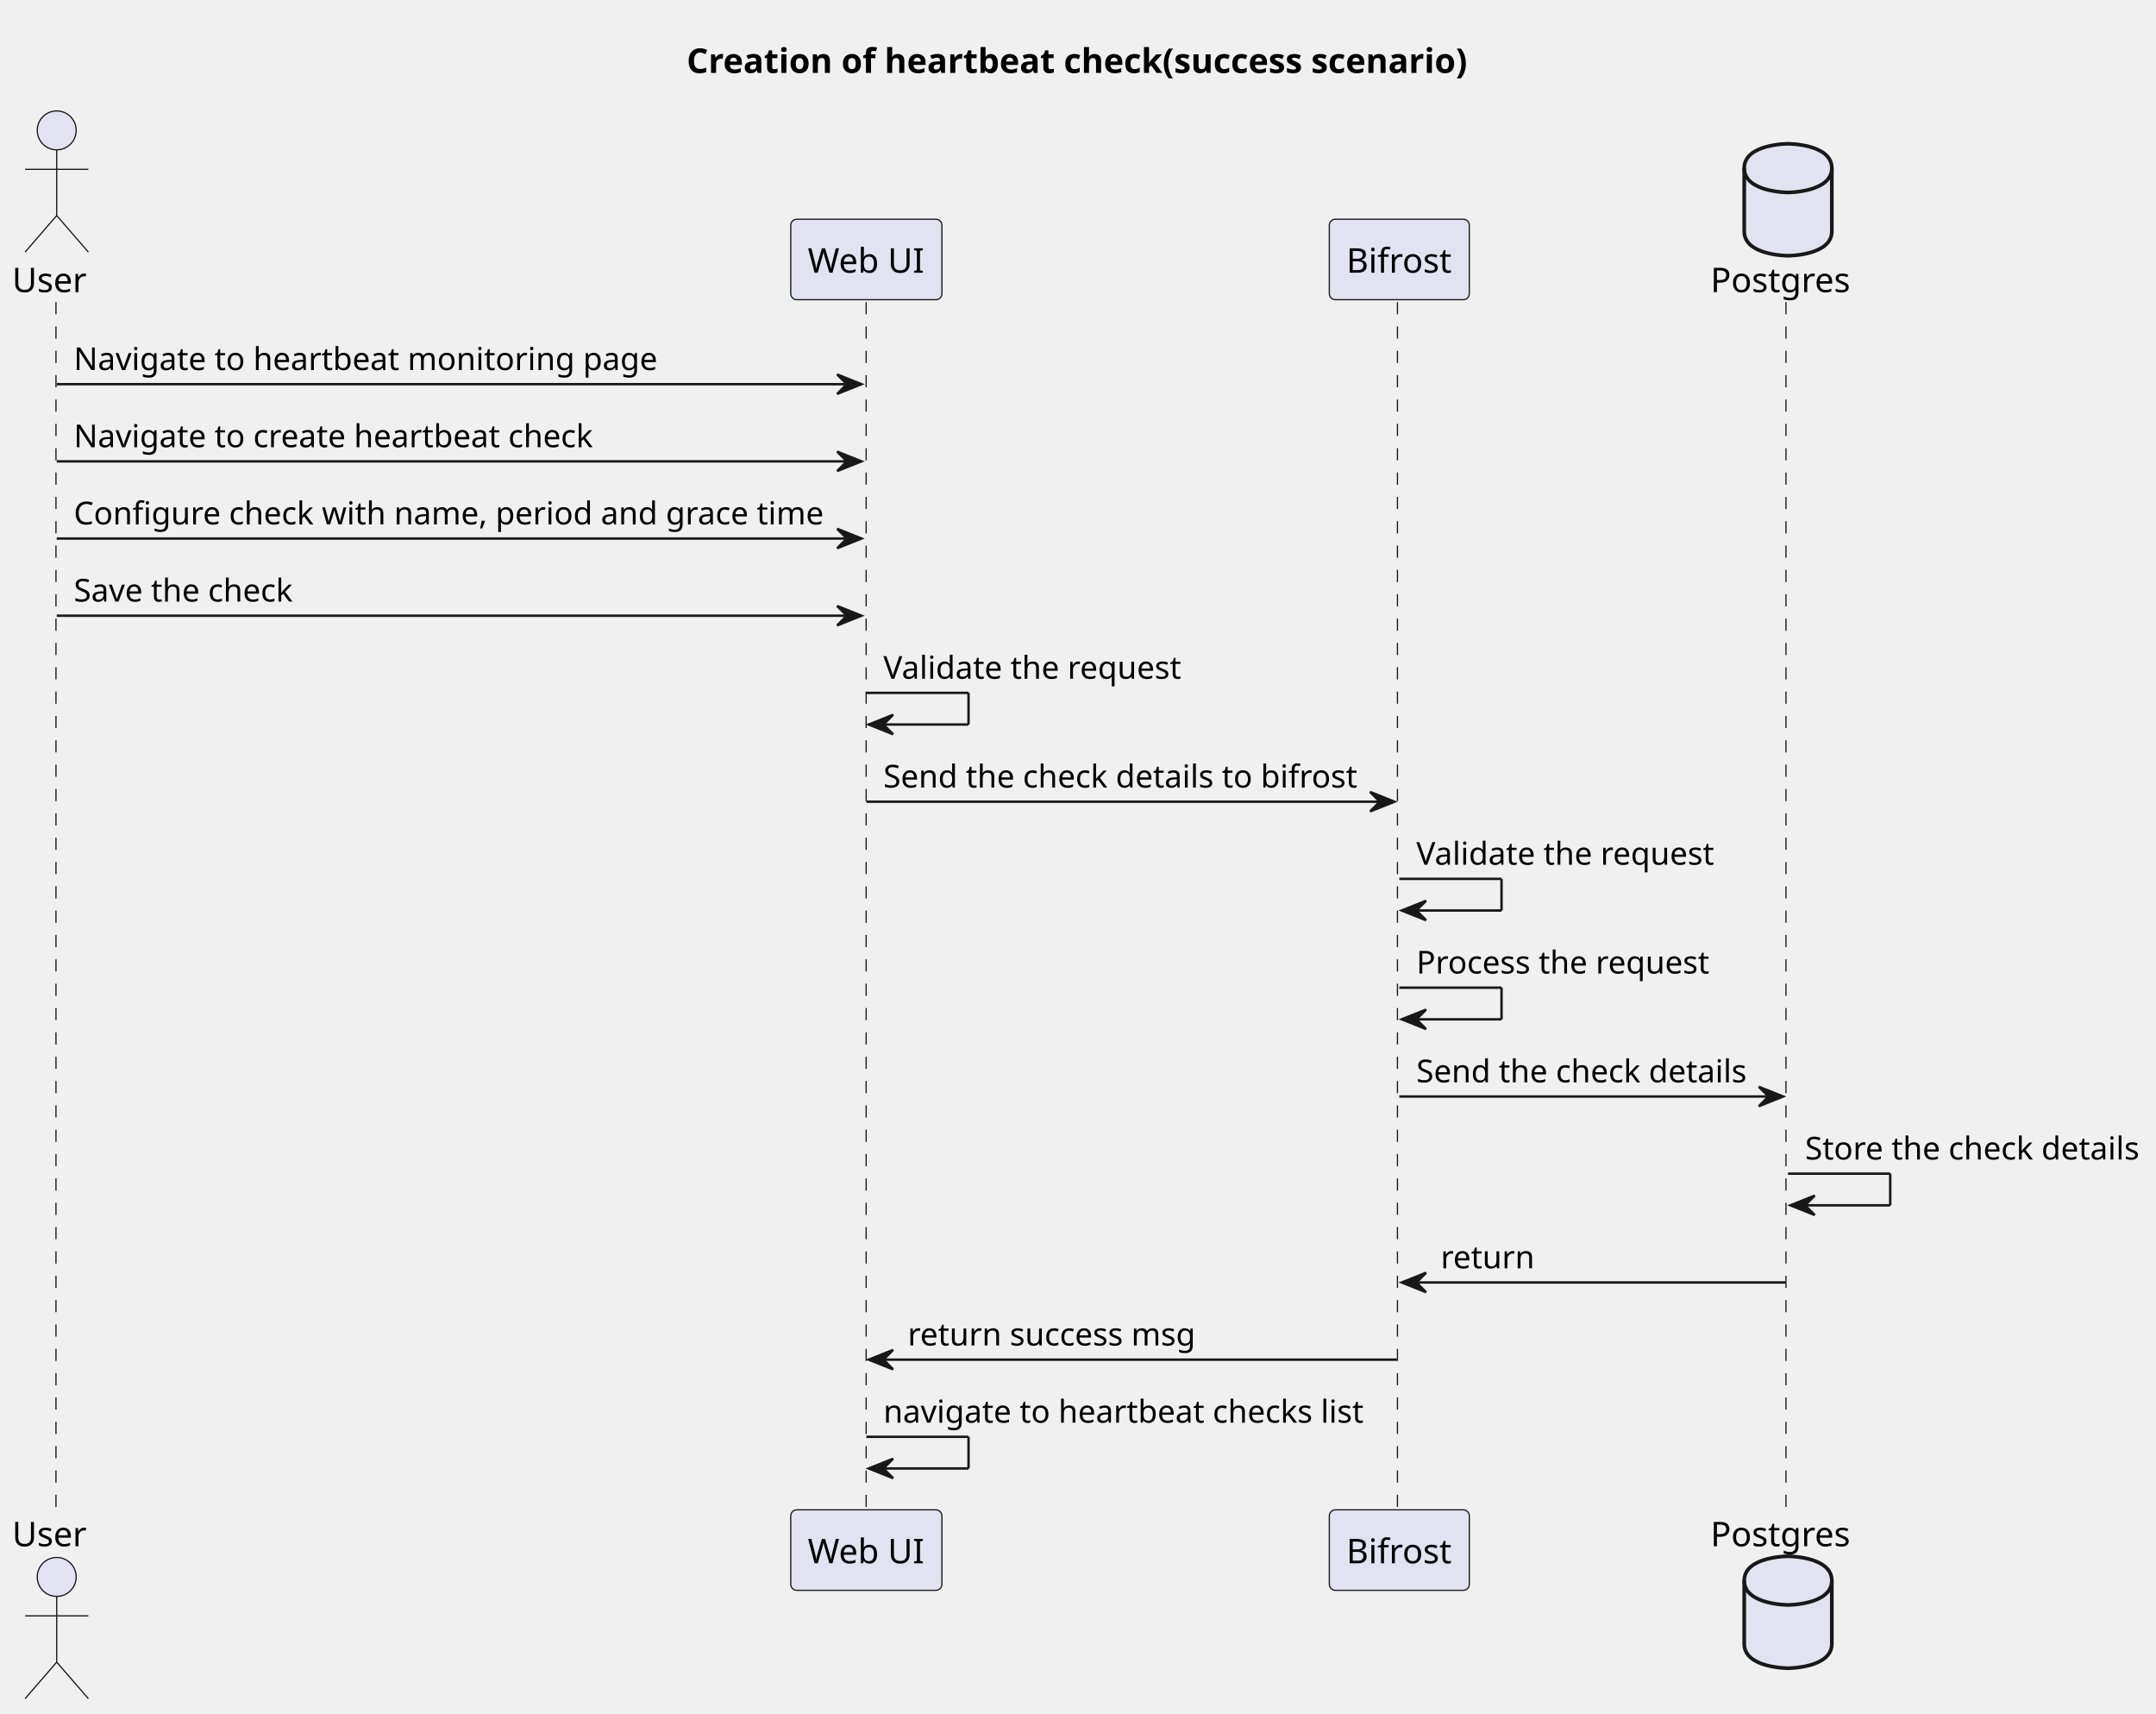
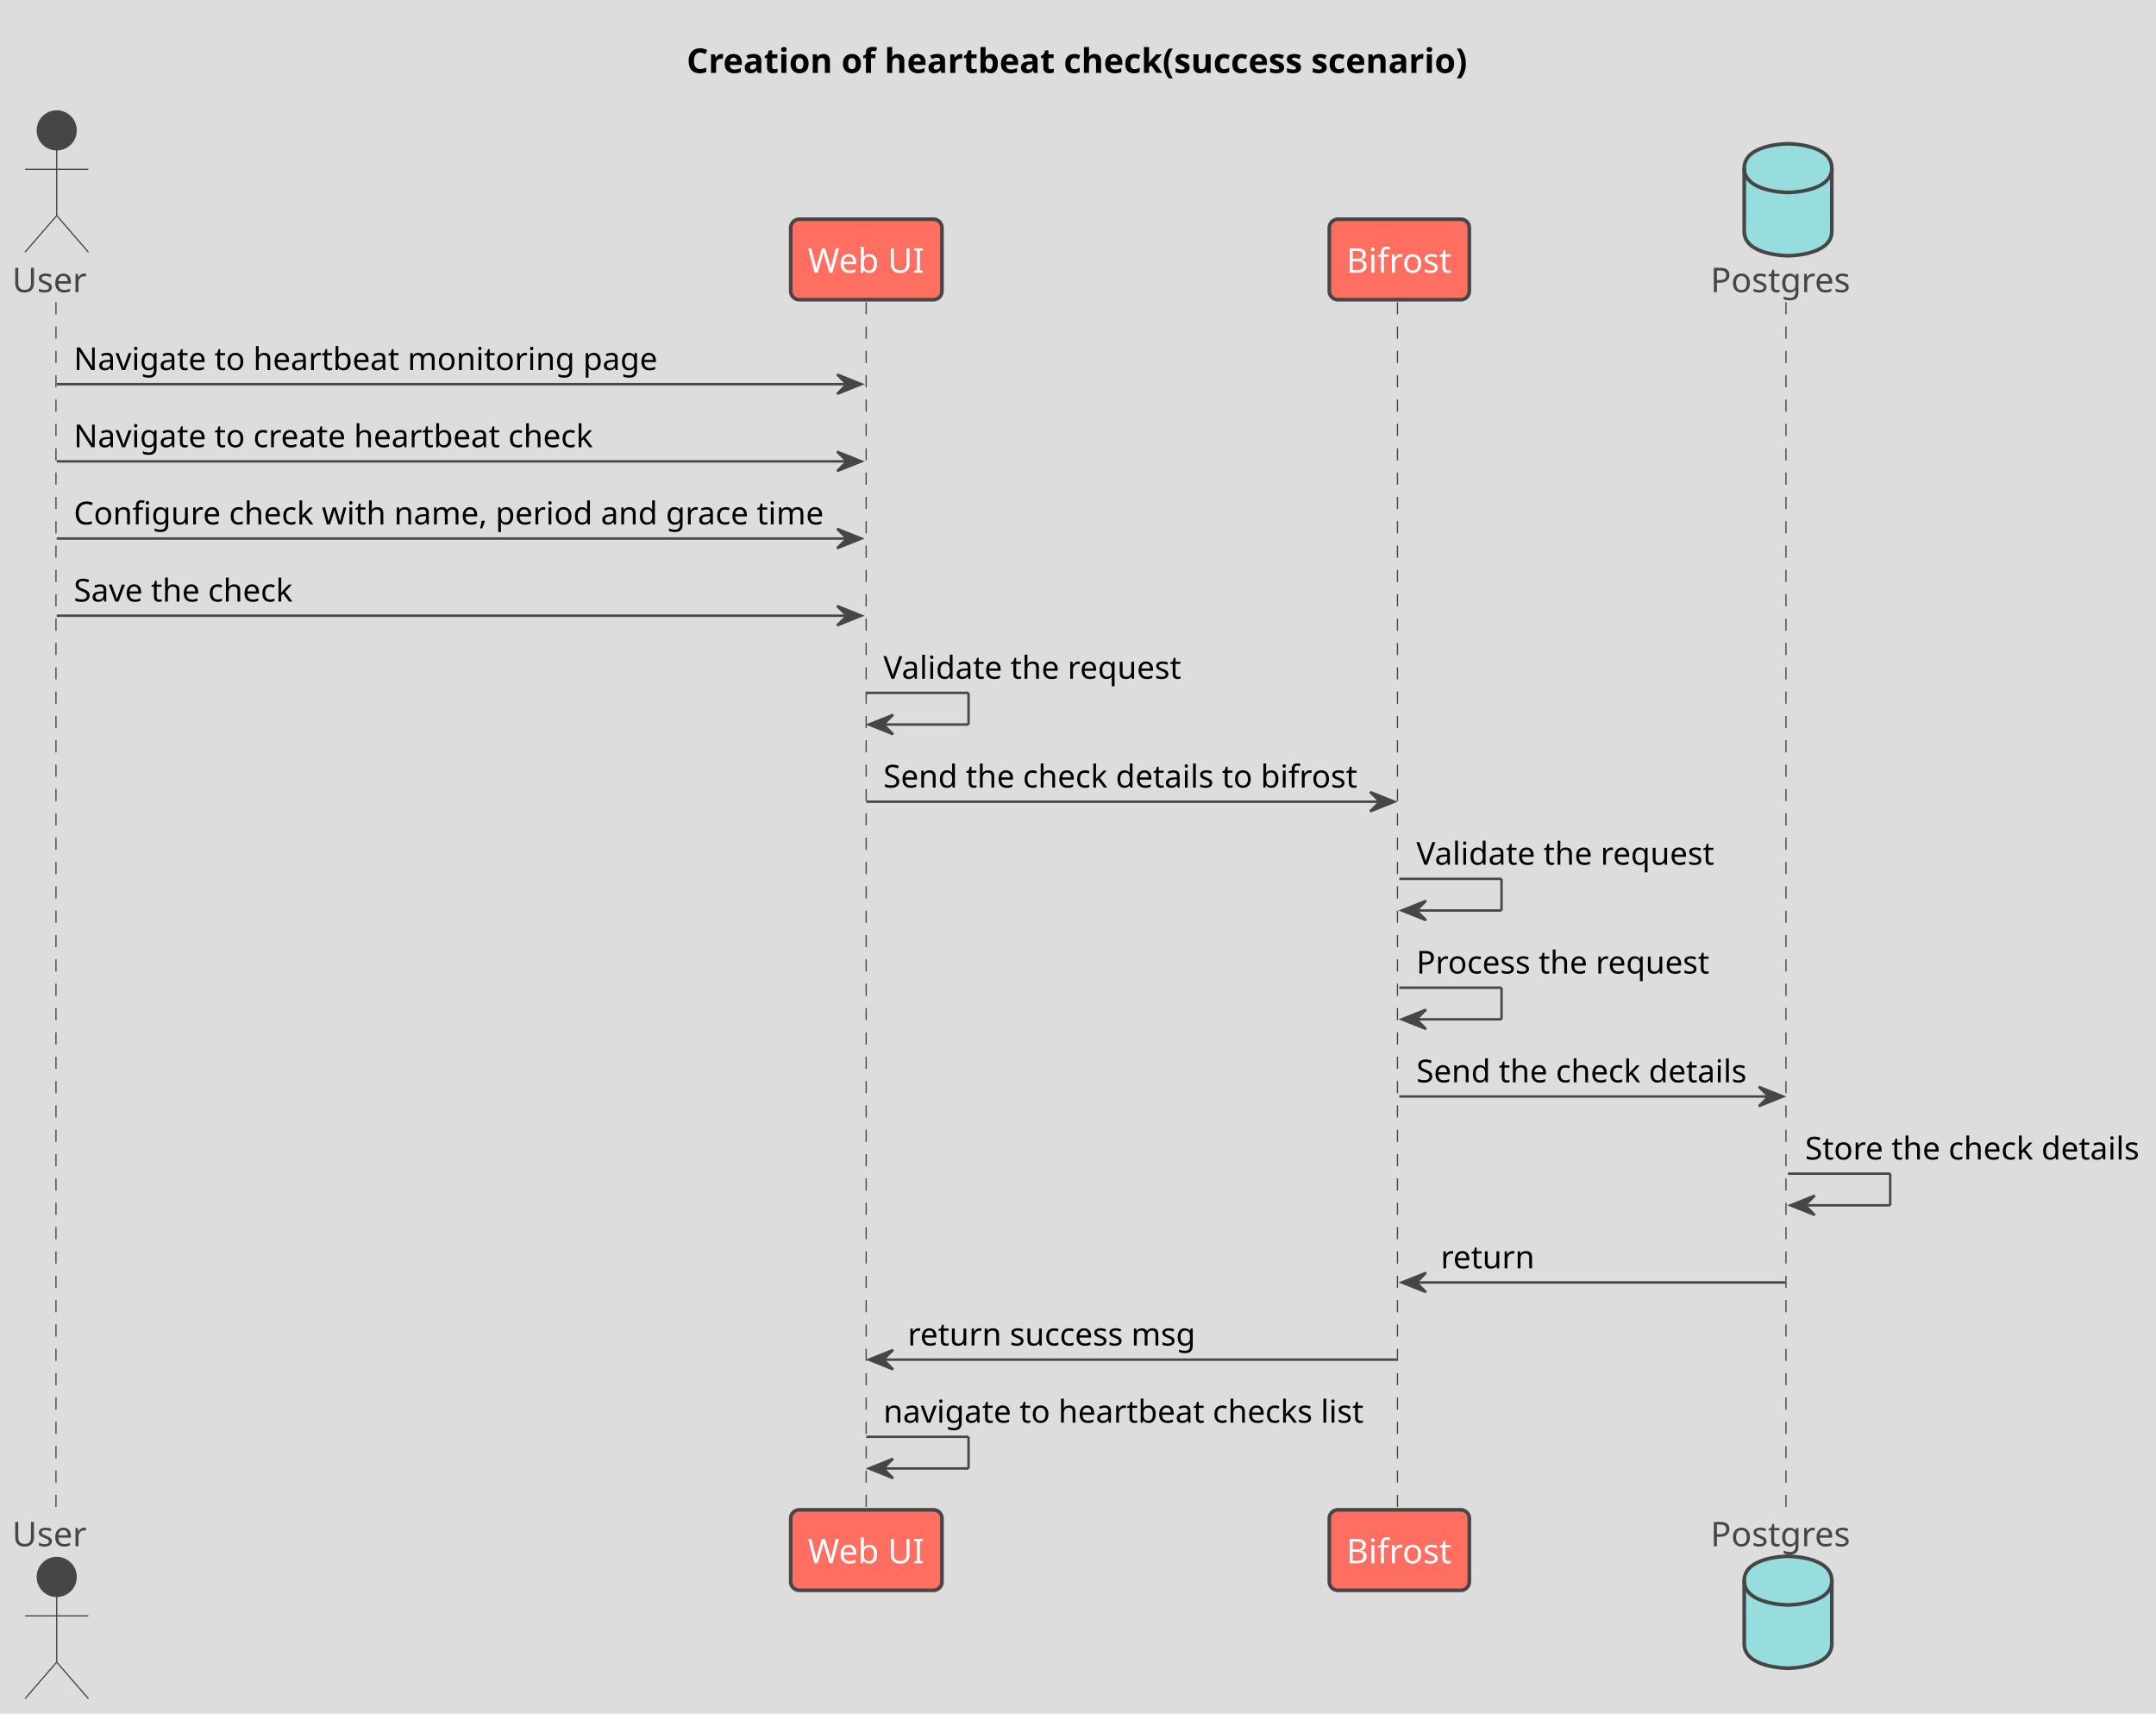
- <svg xmlns="http://www.w3.org/2000/svg" contentStyleType="text/css" height="704px" preserveAspectRatio="none" style="width:886px;height:704px;background:#FFFFFF;" version="1.1" viewBox="0 0 886 704" width="886px" zoomAndPan="magnify">
+ <svg xmlns="http://www.w3.org/2000/svg" contentStyleType="text/css" height="704px" preserveAspectRatio="none" style="width:886px;height:704px;background:#DDDDDD;" version="1.1" viewBox="0 0 886 704" width="886px" zoomAndPan="magnify">
  <defs />
  <g>
+     <rect fill="#DDDDDD" height="704" style="stroke:none;stroke-width:1.0;" width="886" x="0" y="0" />
    <text fill="#000000" font-family="sans-serif" font-size="14" font-weight="bold" lengthAdjust="spacing" textLength="321.033" x="282.189" y="29.966">Creation of heartbeat check(success scenario)</text>
-     <line style="stroke:#181818;stroke-width:0.5;stroke-dasharray:5.0,5.0;" x1="23" x2="23" y1="124.136" y2="621.314" />
-     <line style="stroke:#181818;stroke-width:0.5;stroke-dasharray:5.0,5.0;" x1="355.947" x2="355.947" y1="124.136" y2="621.314" />
-     <line style="stroke:#181818;stroke-width:0.5;stroke-dasharray:5.0,5.0;" x1="574.277" x2="574.277" y1="124.136" y2="621.314" />
-     <line style="stroke:#181818;stroke-width:0.5;stroke-dasharray:5.0,5.0;" x1="733.933" x2="733.933" y1="124.136" y2="621.314" />
-     <text fill="#000000" font-family="sans-serif" font-size="14" lengthAdjust="spacing" textLength="30.618" x="5" y="120.034">User</text>
-     <ellipse cx="23.309" cy="53.568" fill="#E2E2F0" rx="8" ry="8" style="stroke:#181818;stroke-width:0.5;" />
-     <path d="M23.309,61.568 L23.309,88.568 M10.309,69.568 L36.309,69.568 M23.309,88.568 L10.309,103.568 M23.309,88.568 L36.309,103.568 " fill="none" style="stroke:#181818;stroke-width:0.5;" />
-     <text fill="#000000" font-family="sans-serif" font-size="14" lengthAdjust="spacing" textLength="30.618" x="5" y="635.28">User</text>
-     <ellipse cx="23.309" cy="647.882" fill="#E2E2F0" rx="8" ry="8" style="stroke:#181818;stroke-width:0.5;" />
-     <path d="M23.309,655.882 L23.309,682.882 M10.309,663.882 L36.309,663.882 M23.309,682.882 L10.309,697.882 M23.309,682.882 L36.309,697.882 " fill="none" style="stroke:#181818;stroke-width:0.5;" />
-     <rect fill="#E2E2F0" height="33.068" rx="2.5" ry="2.5" style="stroke:#181818;stroke-width:0.5;" width="62.146" x="324.947" y="90.068" />
-     <text fill="#000000" font-family="sans-serif" font-size="14" lengthAdjust="spacing" textLength="48.146" x="331.947" y="112.034">Web UI</text>
-     <rect fill="#E2E2F0" height="33.068" rx="2.5" ry="2.5" style="stroke:#181818;stroke-width:0.5;" width="62.146" x="324.947" y="620.314" />
-     <text fill="#000000" font-family="sans-serif" font-size="14" lengthAdjust="spacing" textLength="48.146" x="331.947" y="642.28">Web UI</text>
-     <rect fill="#E2E2F0" height="33.068" rx="2.5" ry="2.5" style="stroke:#181818;stroke-width:0.5;" width="57.54" x="546.277" y="90.068" />
-     <text fill="#000000" font-family="sans-serif" font-size="14" lengthAdjust="spacing" textLength="43.54" x="553.277" y="112.034">Bifrost</text>
-     <rect fill="#E2E2F0" height="33.068" rx="2.5" ry="2.5" style="stroke:#181818;stroke-width:0.5;" width="57.54" x="546.277" y="620.314" />
-     <text fill="#000000" font-family="sans-serif" font-size="14" lengthAdjust="spacing" textLength="43.54" x="553.277" y="642.28">Bifrost</text>
-     <text fill="#000000" font-family="sans-serif" font-size="14" lengthAdjust="spacing" textLength="57.694" x="702.933" y="120.034">Postgres</text>
-     <path d="M716.78,69.068 C716.78,59.068 734.78,59.068 734.78,59.068 C734.78,59.068 752.78,59.068 752.78,69.068 L752.78,95.068 C752.78,105.068 734.78,105.068 734.78,105.068 C734.78,105.068 716.78,105.068 716.78,95.068 L716.78,69.068 " fill="#E2E2F0" style="stroke:#181818;stroke-width:1.5;" />
-     <path d="M716.78,69.068 C716.78,79.068 734.78,79.068 734.78,79.068 C734.78,79.068 752.78,79.068 752.78,69.068 " fill="none" style="stroke:#181818;stroke-width:1.5;" />
-     <text fill="#000000" font-family="sans-serif" font-size="14" lengthAdjust="spacing" textLength="57.694" x="702.933" y="635.28">Postgres</text>
-     <path d="M716.78,649.382 C716.78,639.382 734.78,639.382 734.78,639.382 C734.78,639.382 752.78,639.382 752.78,649.382 L752.78,675.382 C752.78,685.382 734.78,685.382 734.78,685.382 C734.78,685.382 716.78,685.382 716.78,675.382 L716.78,649.382 " fill="#E2E2F0" style="stroke:#181818;stroke-width:1.5;" />
-     <path d="M716.78,649.382 C716.78,659.382 734.78,659.382 734.78,659.382 C734.78,659.382 752.78,659.382 752.78,649.382 " fill="none" style="stroke:#181818;stroke-width:1.5;" />
-     <polygon fill="#181818" points="344.02,153.842,354.02,157.842,344.02,161.842,348.02,157.842" style="stroke:#181818;stroke-width:1.0;" />
-     <line style="stroke:#181818;stroke-width:1.0;" x1="23.309" x2="350.02" y1="157.842" y2="157.842" />
+     <line style="stroke:#454645;stroke-width:0.5;stroke-dasharray:5.0,5.0;" x1="23" x2="23" y1="124.136" y2="621.314" />
+     <line style="stroke:#454645;stroke-width:0.5;stroke-dasharray:5.0,5.0;" x1="355.947" x2="355.947" y1="124.136" y2="621.314" />
+     <line style="stroke:#454645;stroke-width:0.5;stroke-dasharray:5.0,5.0;" x1="574.277" x2="574.277" y1="124.136" y2="621.314" />
+     <line style="stroke:#454645;stroke-width:0.5;stroke-dasharray:5.0,5.0;" x1="733.933" x2="733.933" y1="124.136" y2="621.314" />
+     <text fill="#454645" font-family="sans-serif" font-size="14" lengthAdjust="spacing" textLength="30.618" x="5" y="120.034">User</text>
+     <ellipse cx="23.309" cy="53.568" fill="#454645" rx="8" ry="8" style="stroke:#454645;stroke-width:0.5;" />
+     <path d="M23.309,61.568 L23.309,88.568 M10.309,69.568 L36.309,69.568 M23.309,88.568 L10.309,103.568 M23.309,88.568 L36.309,103.568 " fill="none" style="stroke:#454645;stroke-width:0.5;" />
+     <text fill="#454645" font-family="sans-serif" font-size="14" lengthAdjust="spacing" textLength="30.618" x="5" y="635.28">User</text>
+     <ellipse cx="23.309" cy="647.882" fill="#454645" rx="8" ry="8" style="stroke:#454645;stroke-width:0.5;" />
+     <path d="M23.309,655.882 L23.309,682.882 M10.309,663.882 L36.309,663.882 M23.309,682.882 L10.309,697.882 M23.309,682.882 L36.309,697.882 " fill="none" style="stroke:#454645;stroke-width:0.5;" />
+     <rect fill="#FF6F61" height="33.068" rx="3.5" ry="3.5" style="stroke:#454645;stroke-width:1.5;" width="62.146" x="324.947" y="90.068" />
+     <text fill="#FFFFFF" font-family="sans-serif" font-size="14" lengthAdjust="spacing" textLength="48.146" x="331.947" y="112.034">Web UI</text>
+     <rect fill="#FF6F61" height="33.068" rx="3.5" ry="3.5" style="stroke:#454645;stroke-width:1.5;" width="62.146" x="324.947" y="620.314" />
+     <text fill="#FFFFFF" font-family="sans-serif" font-size="14" lengthAdjust="spacing" textLength="48.146" x="331.947" y="642.28">Web UI</text>
+     <rect fill="#FF6F61" height="33.068" rx="3.5" ry="3.5" style="stroke:#454645;stroke-width:1.5;" width="57.54" x="546.277" y="90.068" />
+     <text fill="#FFFFFF" font-family="sans-serif" font-size="14" lengthAdjust="spacing" textLength="43.54" x="553.277" y="112.034">Bifrost</text>
+     <rect fill="#FF6F61" height="33.068" rx="3.5" ry="3.5" style="stroke:#454645;stroke-width:1.5;" width="57.54" x="546.277" y="620.314" />
+     <text fill="#FFFFFF" font-family="sans-serif" font-size="14" lengthAdjust="spacing" textLength="43.54" x="553.277" y="642.28">Bifrost</text>
+     <text fill="#454645" font-family="sans-serif" font-size="14" lengthAdjust="spacing" textLength="57.694" x="702.933" y="120.034">Postgres</text>
+     <path d="M716.78,69.068 C716.78,59.068 734.78,59.068 734.78,59.068 C734.78,59.068 752.78,59.068 752.78,69.068 L752.78,95.068 C752.78,105.068 734.78,105.068 734.78,105.068 C734.78,105.068 716.78,105.068 716.78,95.068 L716.78,69.068 " fill="#98DDDE" style="stroke:#454645;stroke-width:1.5;" />
+     <path d="M716.78,69.068 C716.78,79.068 734.78,79.068 734.78,79.068 C734.78,79.068 752.78,79.068 752.78,69.068 " fill="none" style="stroke:#454645;stroke-width:1.5;" />
+     <text fill="#454645" font-family="sans-serif" font-size="14" lengthAdjust="spacing" textLength="57.694" x="702.933" y="635.28">Postgres</text>
+     <path d="M716.78,649.382 C716.78,639.382 734.78,639.382 734.78,639.382 C734.78,639.382 752.78,639.382 752.78,649.382 L752.78,675.382 C752.78,685.382 734.78,685.382 734.78,685.382 C734.78,685.382 716.78,685.382 716.78,675.382 L716.78,649.382 " fill="#98DDDE" style="stroke:#454645;stroke-width:1.5;" />
+     <path d="M716.78,649.382 C716.78,659.382 734.78,659.382 734.78,659.382 C734.78,659.382 752.78,659.382 752.78,649.382 " fill="none" style="stroke:#454645;stroke-width:1.5;" />
+     <polygon fill="#454645" points="344.02,153.842,354.02,157.842,344.02,161.842,348.02,157.842" style="stroke:#454645;stroke-width:1.0;" />
+     <line style="stroke:#454645;stroke-width:1.0;" x1="23.309" x2="350.02" y1="157.842" y2="157.842" />
    <text fill="#000000" font-family="sans-serif" font-size="13" lengthAdjust="spacing" textLength="239.889" x="30.309" y="152.033">Navigate to heartbeat monitoring page</text>
-     <polygon fill="#181818" points="344.02,185.548,354.02,189.548,344.02,193.548,348.02,189.548" style="stroke:#181818;stroke-width:1.0;" />
-     <line style="stroke:#181818;stroke-width:1.0;" x1="23.309" x2="350.02" y1="189.548" y2="189.548" />
+     <polygon fill="#454645" points="344.02,185.548,354.02,189.548,344.02,193.548,348.02,189.548" style="stroke:#454645;stroke-width:1.0;" />
+     <line style="stroke:#454645;stroke-width:1.0;" x1="23.309" x2="350.02" y1="189.548" y2="189.548" />
    <text fill="#000000" font-family="sans-serif" font-size="13" lengthAdjust="spacing" textLength="213.603" x="30.309" y="183.739">Navigate to create heartbeat check</text>
-     <polygon fill="#181818" points="344.02,217.254,354.02,221.254,344.02,225.254,348.02,221.254" style="stroke:#181818;stroke-width:1.0;" />
-     <line style="stroke:#181818;stroke-width:1.0;" x1="23.309" x2="350.02" y1="221.254" y2="221.254" />
+     <polygon fill="#454645" points="344.02,217.254,354.02,221.254,344.02,225.254,348.02,221.254" style="stroke:#454645;stroke-width:1.0;" />
+     <line style="stroke:#454645;stroke-width:1.0;" x1="23.309" x2="350.02" y1="221.254" y2="221.254" />
    <text fill="#000000" font-family="sans-serif" font-size="13" lengthAdjust="spacing" textLength="308.711" x="30.309" y="215.445">Configure check with name, period and grace time</text>
-     <polygon fill="#181818" points="344.02,248.96,354.02,252.96,344.02,256.96,348.02,252.96" style="stroke:#181818;stroke-width:1.0;" />
-     <line style="stroke:#181818;stroke-width:1.0;" x1="23.309" x2="350.02" y1="252.96" y2="252.96" />
+     <polygon fill="#454645" points="344.02,248.96,354.02,252.96,344.02,256.96,348.02,252.96" style="stroke:#454645;stroke-width:1.0;" />
+     <line style="stroke:#454645;stroke-width:1.0;" x1="23.309" x2="350.02" y1="252.96" y2="252.96" />
    <text fill="#000000" font-family="sans-serif" font-size="13" lengthAdjust="spacing" textLength="89.973" x="30.309" y="247.151">Save the check</text>
-     <line style="stroke:#181818;stroke-width:1.0;" x1="356.02" x2="398.02" y1="284.666" y2="284.666" />
-     <line style="stroke:#181818;stroke-width:1.0;" x1="398.02" x2="398.02" y1="284.666" y2="297.666" />
-     <line style="stroke:#181818;stroke-width:1.0;" x1="357.02" x2="398.02" y1="297.666" y2="297.666" />
-     <polygon fill="#181818" points="367.02,293.666,357.02,297.666,367.02,301.666,363.02,297.666" style="stroke:#181818;stroke-width:1.0;" />
+     <line style="stroke:#454645;stroke-width:1.0;" x1="356.02" x2="398.02" y1="284.666" y2="284.666" />
+     <line style="stroke:#454645;stroke-width:1.0;" x1="398.02" x2="398.02" y1="284.666" y2="297.666" />
+     <line style="stroke:#454645;stroke-width:1.0;" x1="357.02" x2="398.02" y1="297.666" y2="297.666" />
+     <polygon fill="#454645" points="367.02,293.666,357.02,297.666,367.02,301.666,363.02,297.666" style="stroke:#454645;stroke-width:1.0;" />
    <text fill="#000000" font-family="sans-serif" font-size="13" lengthAdjust="spacing" textLength="122.915" x="363.02" y="278.857">Validate the request</text>
-     <polygon fill="#181818" points="563.047,325.372,573.047,329.372,563.047,333.372,567.047,329.372" style="stroke:#181818;stroke-width:1.0;" />
-     <line style="stroke:#181818;stroke-width:1.0;" x1="356.02" x2="569.047" y1="329.372" y2="329.372" />
+     <polygon fill="#454645" points="563.047,325.372,573.047,329.372,563.047,333.372,567.047,329.372" style="stroke:#454645;stroke-width:1.0;" />
+     <line style="stroke:#454645;stroke-width:1.0;" x1="356.02" x2="569.047" y1="329.372" y2="329.372" />
    <text fill="#000000" font-family="sans-serif" font-size="13" lengthAdjust="spacing" textLength="195.026" x="363.02" y="323.563">Send the check details to bifrost</text>
-     <line style="stroke:#181818;stroke-width:1.0;" x1="575.047" x2="617.047" y1="361.078" y2="361.078" />
-     <line style="stroke:#181818;stroke-width:1.0;" x1="617.047" x2="617.047" y1="361.078" y2="374.078" />
-     <line style="stroke:#181818;stroke-width:1.0;" x1="576.047" x2="617.047" y1="374.078" y2="374.078" />
-     <polygon fill="#181818" points="586.047,370.078,576.047,374.078,586.047,378.078,582.047,374.078" style="stroke:#181818;stroke-width:1.0;" />
+     <line style="stroke:#454645;stroke-width:1.0;" x1="575.047" x2="617.047" y1="361.078" y2="361.078" />
+     <line style="stroke:#454645;stroke-width:1.0;" x1="617.047" x2="617.047" y1="361.078" y2="374.078" />
+     <line style="stroke:#454645;stroke-width:1.0;" x1="576.047" x2="617.047" y1="374.078" y2="374.078" />
+     <polygon fill="#454645" points="586.047,370.078,576.047,374.078,586.047,378.078,582.047,374.078" style="stroke:#454645;stroke-width:1.0;" />
    <text fill="#000000" font-family="sans-serif" font-size="13" lengthAdjust="spacing" textLength="122.915" x="582.047" y="355.269">Validate the request</text>
-     <line style="stroke:#181818;stroke-width:1.0;" x1="575.047" x2="617.047" y1="405.784" y2="405.784" />
-     <line style="stroke:#181818;stroke-width:1.0;" x1="617.047" x2="617.047" y1="405.784" y2="418.784" />
-     <line style="stroke:#181818;stroke-width:1.0;" x1="576.047" x2="617.047" y1="418.784" y2="418.784" />
-     <polygon fill="#181818" points="586.047,414.784,576.047,418.784,586.047,422.784,582.047,418.784" style="stroke:#181818;stroke-width:1.0;" />
+     <line style="stroke:#454645;stroke-width:1.0;" x1="575.047" x2="617.047" y1="405.784" y2="405.784" />
+     <line style="stroke:#454645;stroke-width:1.0;" x1="617.047" x2="617.047" y1="405.784" y2="418.784" />
+     <line style="stroke:#454645;stroke-width:1.0;" x1="576.047" x2="617.047" y1="418.784" y2="418.784" />
+     <polygon fill="#454645" points="586.047,414.784,576.047,418.784,586.047,422.784,582.047,418.784" style="stroke:#454645;stroke-width:1.0;" />
    <text fill="#000000" font-family="sans-serif" font-size="13" lengthAdjust="spacing" textLength="120.926" x="582.047" y="399.975">Process the request</text>
-     <polygon fill="#181818" points="722.78,446.49,732.78,450.49,722.78,454.49,726.78,450.49" style="stroke:#181818;stroke-width:1.0;" />
-     <line style="stroke:#181818;stroke-width:1.0;" x1="575.047" x2="728.78" y1="450.49" y2="450.49" />
+     <polygon fill="#454645" points="722.78,446.49,732.78,450.49,722.78,454.49,726.78,450.49" style="stroke:#454645;stroke-width:1.0;" />
+     <line style="stroke:#454645;stroke-width:1.0;" x1="575.047" x2="728.78" y1="450.49" y2="450.49" />
    <text fill="#000000" font-family="sans-serif" font-size="13" lengthAdjust="spacing" textLength="135.733" x="582.047" y="444.681">Send the check details</text>
-     <line style="stroke:#181818;stroke-width:1.0;" x1="734.78" x2="776.78" y1="482.196" y2="482.196" />
-     <line style="stroke:#181818;stroke-width:1.0;" x1="776.78" x2="776.78" y1="482.196" y2="495.196" />
-     <line style="stroke:#181818;stroke-width:1.0;" x1="735.78" x2="776.78" y1="495.196" y2="495.196" />
-     <polygon fill="#181818" points="745.78,491.196,735.78,495.196,745.78,499.196,741.78,495.196" style="stroke:#181818;stroke-width:1.0;" />
+     <line style="stroke:#454645;stroke-width:1.0;" x1="734.78" x2="776.78" y1="482.196" y2="482.196" />
+     <line style="stroke:#454645;stroke-width:1.0;" x1="776.78" x2="776.78" y1="482.196" y2="495.196" />
+     <line style="stroke:#454645;stroke-width:1.0;" x1="735.78" x2="776.78" y1="495.196" y2="495.196" />
+     <polygon fill="#454645" points="745.78,491.196,735.78,495.196,745.78,499.196,741.78,495.196" style="stroke:#454645;stroke-width:1.0;" />
    <text fill="#000000" font-family="sans-serif" font-size="13" lengthAdjust="spacing" textLength="137.631" x="741.78" y="476.387">Store the check details</text>
-     <polygon fill="#181818" points="586.047,522.902,576.047,526.902,586.047,530.902,582.047,526.902" style="stroke:#181818;stroke-width:1.0;" />
-     <line style="stroke:#181818;stroke-width:1.0;" x1="580.047" x2="733.78" y1="526.902" y2="526.902" />
+     <polygon fill="#454645" points="586.047,522.902,576.047,526.902,586.047,530.902,582.047,526.902" style="stroke:#454645;stroke-width:1.0;" />
+     <line style="stroke:#454645;stroke-width:1.0;" x1="580.047" x2="733.78" y1="526.902" y2="526.902" />
    <text fill="#000000" font-family="sans-serif" font-size="13" lengthAdjust="spacing" textLength="38.831" x="592.047" y="521.093">return</text>
-     <polygon fill="#181818" points="367.02,554.608,357.02,558.608,367.02,562.608,363.02,558.608" style="stroke:#181818;stroke-width:1.0;" />
-     <line style="stroke:#181818;stroke-width:1.0;" x1="361.02" x2="574.047" y1="558.608" y2="558.608" />
+     <polygon fill="#454645" points="367.02,554.608,357.02,558.608,367.02,562.608,363.02,558.608" style="stroke:#454645;stroke-width:1.0;" />
+     <line style="stroke:#454645;stroke-width:1.0;" x1="361.02" x2="574.047" y1="558.608" y2="558.608" />
    <text fill="#000000" font-family="sans-serif" font-size="13" lengthAdjust="spacing" textLength="118.495" x="373.02" y="552.799">return success msg</text>
-     <line style="stroke:#181818;stroke-width:1.0;" x1="356.02" x2="398.02" y1="590.314" y2="590.314" />
-     <line style="stroke:#181818;stroke-width:1.0;" x1="398.02" x2="398.02" y1="590.314" y2="603.314" />
-     <line style="stroke:#181818;stroke-width:1.0;" x1="357.02" x2="398.02" y1="603.314" y2="603.314" />
-     <polygon fill="#181818" points="367.02,599.314,357.02,603.314,367.02,607.314,363.02,603.314" style="stroke:#181818;stroke-width:1.0;" />
+     <line style="stroke:#454645;stroke-width:1.0;" x1="356.02" x2="398.02" y1="590.314" y2="590.314" />
+     <line style="stroke:#454645;stroke-width:1.0;" x1="398.02" x2="398.02" y1="590.314" y2="603.314" />
+     <line style="stroke:#454645;stroke-width:1.0;" x1="357.02" x2="398.02" y1="603.314" y2="603.314" />
+     <polygon fill="#454645" points="367.02,599.314,357.02,603.314,367.02,607.314,363.02,603.314" style="stroke:#454645;stroke-width:1.0;" />
    <text fill="#000000" font-family="sans-serif" font-size="13" lengthAdjust="spacing" textLength="197.353" x="363.02" y="584.505">navigate to heartbeat checks list</text>
  </g>
</svg>
